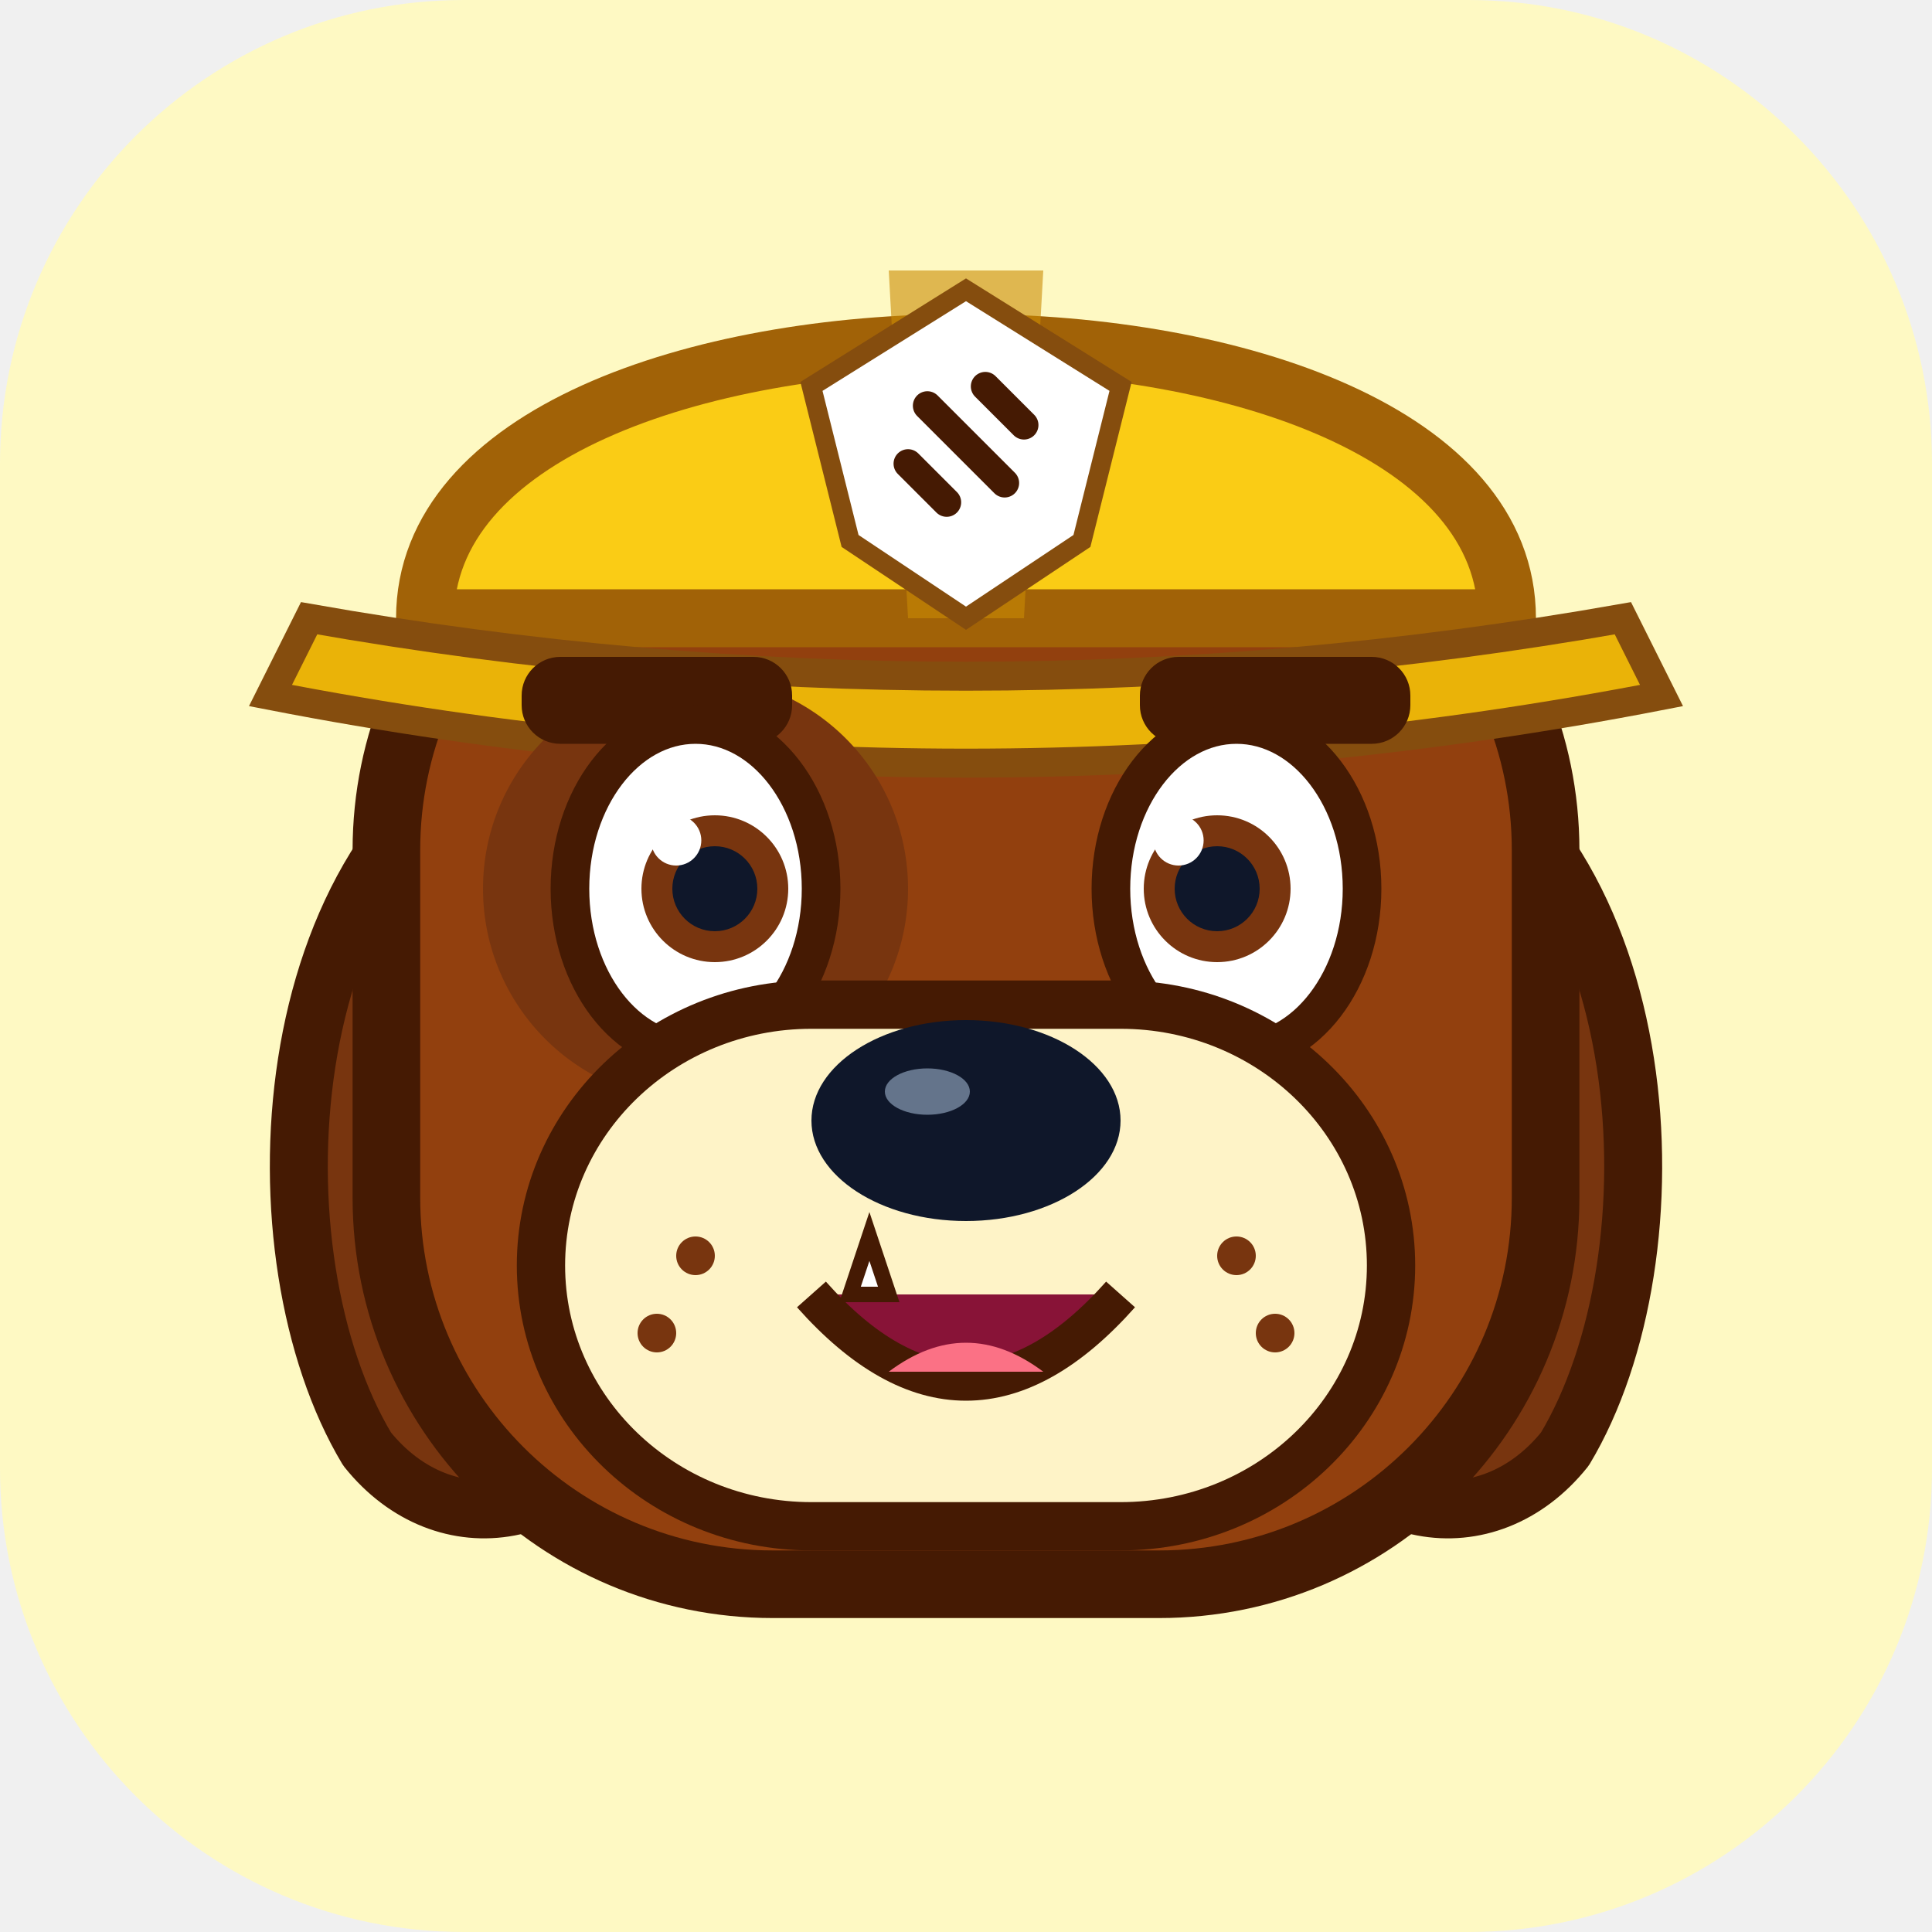
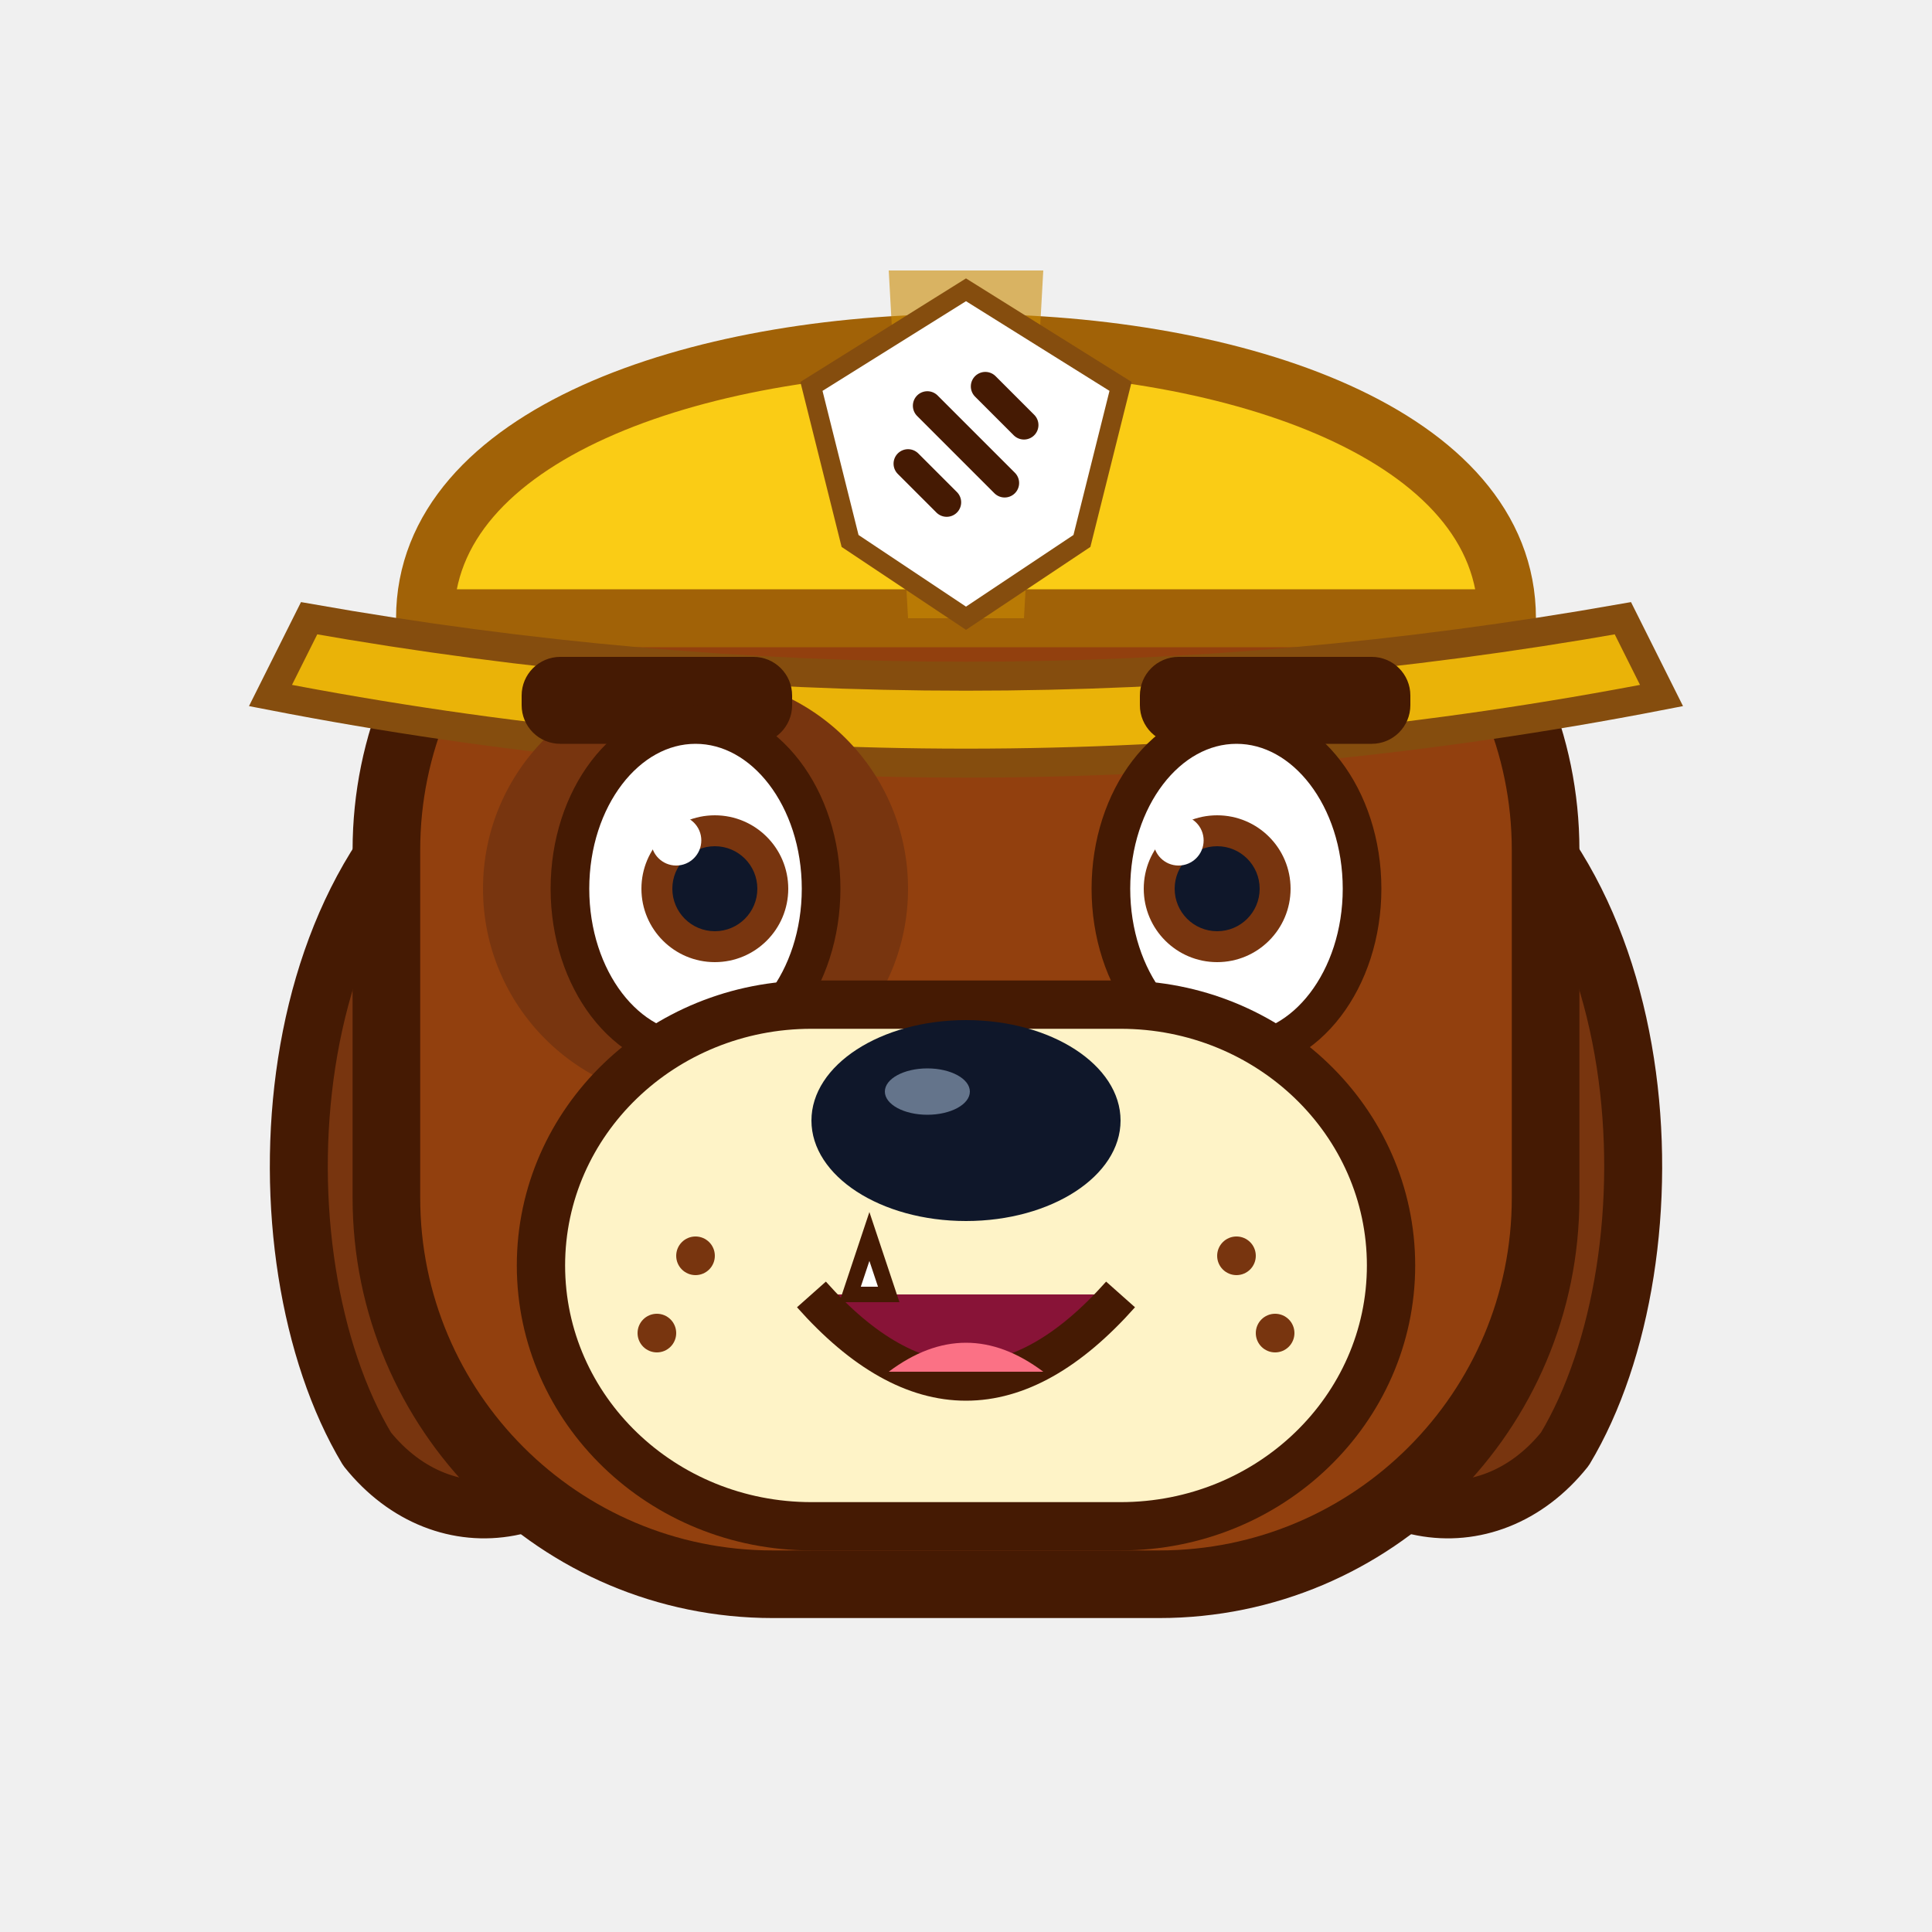
<svg xmlns="http://www.w3.org/2000/svg" viewBox="0 0 100 100" width="100%" height="100%">
-   <rect width="100" height="100" rx="24" fill="#FEF9C3" />
  <path d="M 27 38 C 14 44 13 65 19 75 C 23 80 30 79 33 72 C 35 66 33 50 31 40 Z" fill="#78350F" stroke="#451A03" stroke-width="3" stroke-linejoin="round" />
  <path d="M 73 38 C 86 44 87 65 81 75 C 77 80 70 79 67 72 C 65 66 67 50 69 40 Z" fill="#78350F" stroke="#451A03" stroke-width="3" stroke-linejoin="round" />
  <rect x="20" y="24" width="60" height="58" rx="20" fill="#92400E" stroke="#451A03" stroke-width="3.5" />
  <path d="M 22 32 C 22 13 78 13 78 32 Z" fill="#FACC15" stroke="#A16207" stroke-width="3" stroke-linejoin="round" />
  <path d="M 16 32 Q 50 38 84 32 L 86 36 Q 50 43 14 36 Z" fill="#EAB308" stroke="#854D0E" stroke-width="1.5" />
  <path d="M 46 14 L 54 14 L 53 32 L 47 32 Z" fill="#CA8A04" opacity="0.6" />
  <polygon points="50,15 58,20 56,28 50,32 44,28 42,20" fill="#FFFFFF" stroke="#854D0E" stroke-width="1" />
  <path d="M 48 21 L 52 25 M 51 20 L 53 22 M 47 24 L 49 26" stroke="#451A03" stroke-width="1.5" stroke-linecap="round" />
  <circle cx="36" cy="46" r="11" fill="#78350F" />
  <rect x="27" y="34" width="14" height="4.5" rx="2" fill="#451A03" />
  <rect x="59" y="34" width="14" height="4.5" rx="2" fill="#451A03" />
  <ellipse cx="36" cy="46" rx="6.5" ry="8.5" fill="#FFFFFF" stroke="#451A03" stroke-width="2" />
  <circle cx="37" cy="46" r="3.8" fill="#78350F" />
  <circle cx="37" cy="46" r="2.2" fill="#0F172A" />
  <circle cx="35" cy="43.5" r="1.3" fill="#FFFFFF" />
  <ellipse cx="64" cy="46" rx="6.5" ry="8.5" fill="#FFFFFF" stroke="#451A03" stroke-width="2" />
  <circle cx="63" cy="46" r="3.8" fill="#78350F" />
  <circle cx="63" cy="46" r="2.2" fill="#0F172A" />
  <circle cx="61" cy="43.5" r="1.3" fill="#FFFFFF" />
  <rect x="28" y="52" width="44" height="27" rx="14" fill="#FEF3C7" stroke="#451A03" stroke-width="2.5" />
  <ellipse cx="50" cy="58" rx="8" ry="5.2" fill="#0F172A" />
  <ellipse cx="48" cy="56.5" rx="2.2" ry="1.2" fill="#64748B" />
  <circle cx="36" cy="65" r="1" fill="#78350F" />
  <circle cx="34" cy="69" r="1" fill="#78350F" />
  <circle cx="64" cy="65" r="1" fill="#78350F" />
  <circle cx="66" cy="69" r="1" fill="#78350F" />
  <path d="M 42 67 Q 50 76 58 67" fill="#881337" stroke="#451A03" stroke-width="2" />
  <path d="M 46 71 Q 50 68 54 71" fill="#FB7185" />
  <polygon points="44,67 46,67 45,64" fill="#FFFFFF" stroke="#451A03" stroke-width="0.8" />
</svg>
